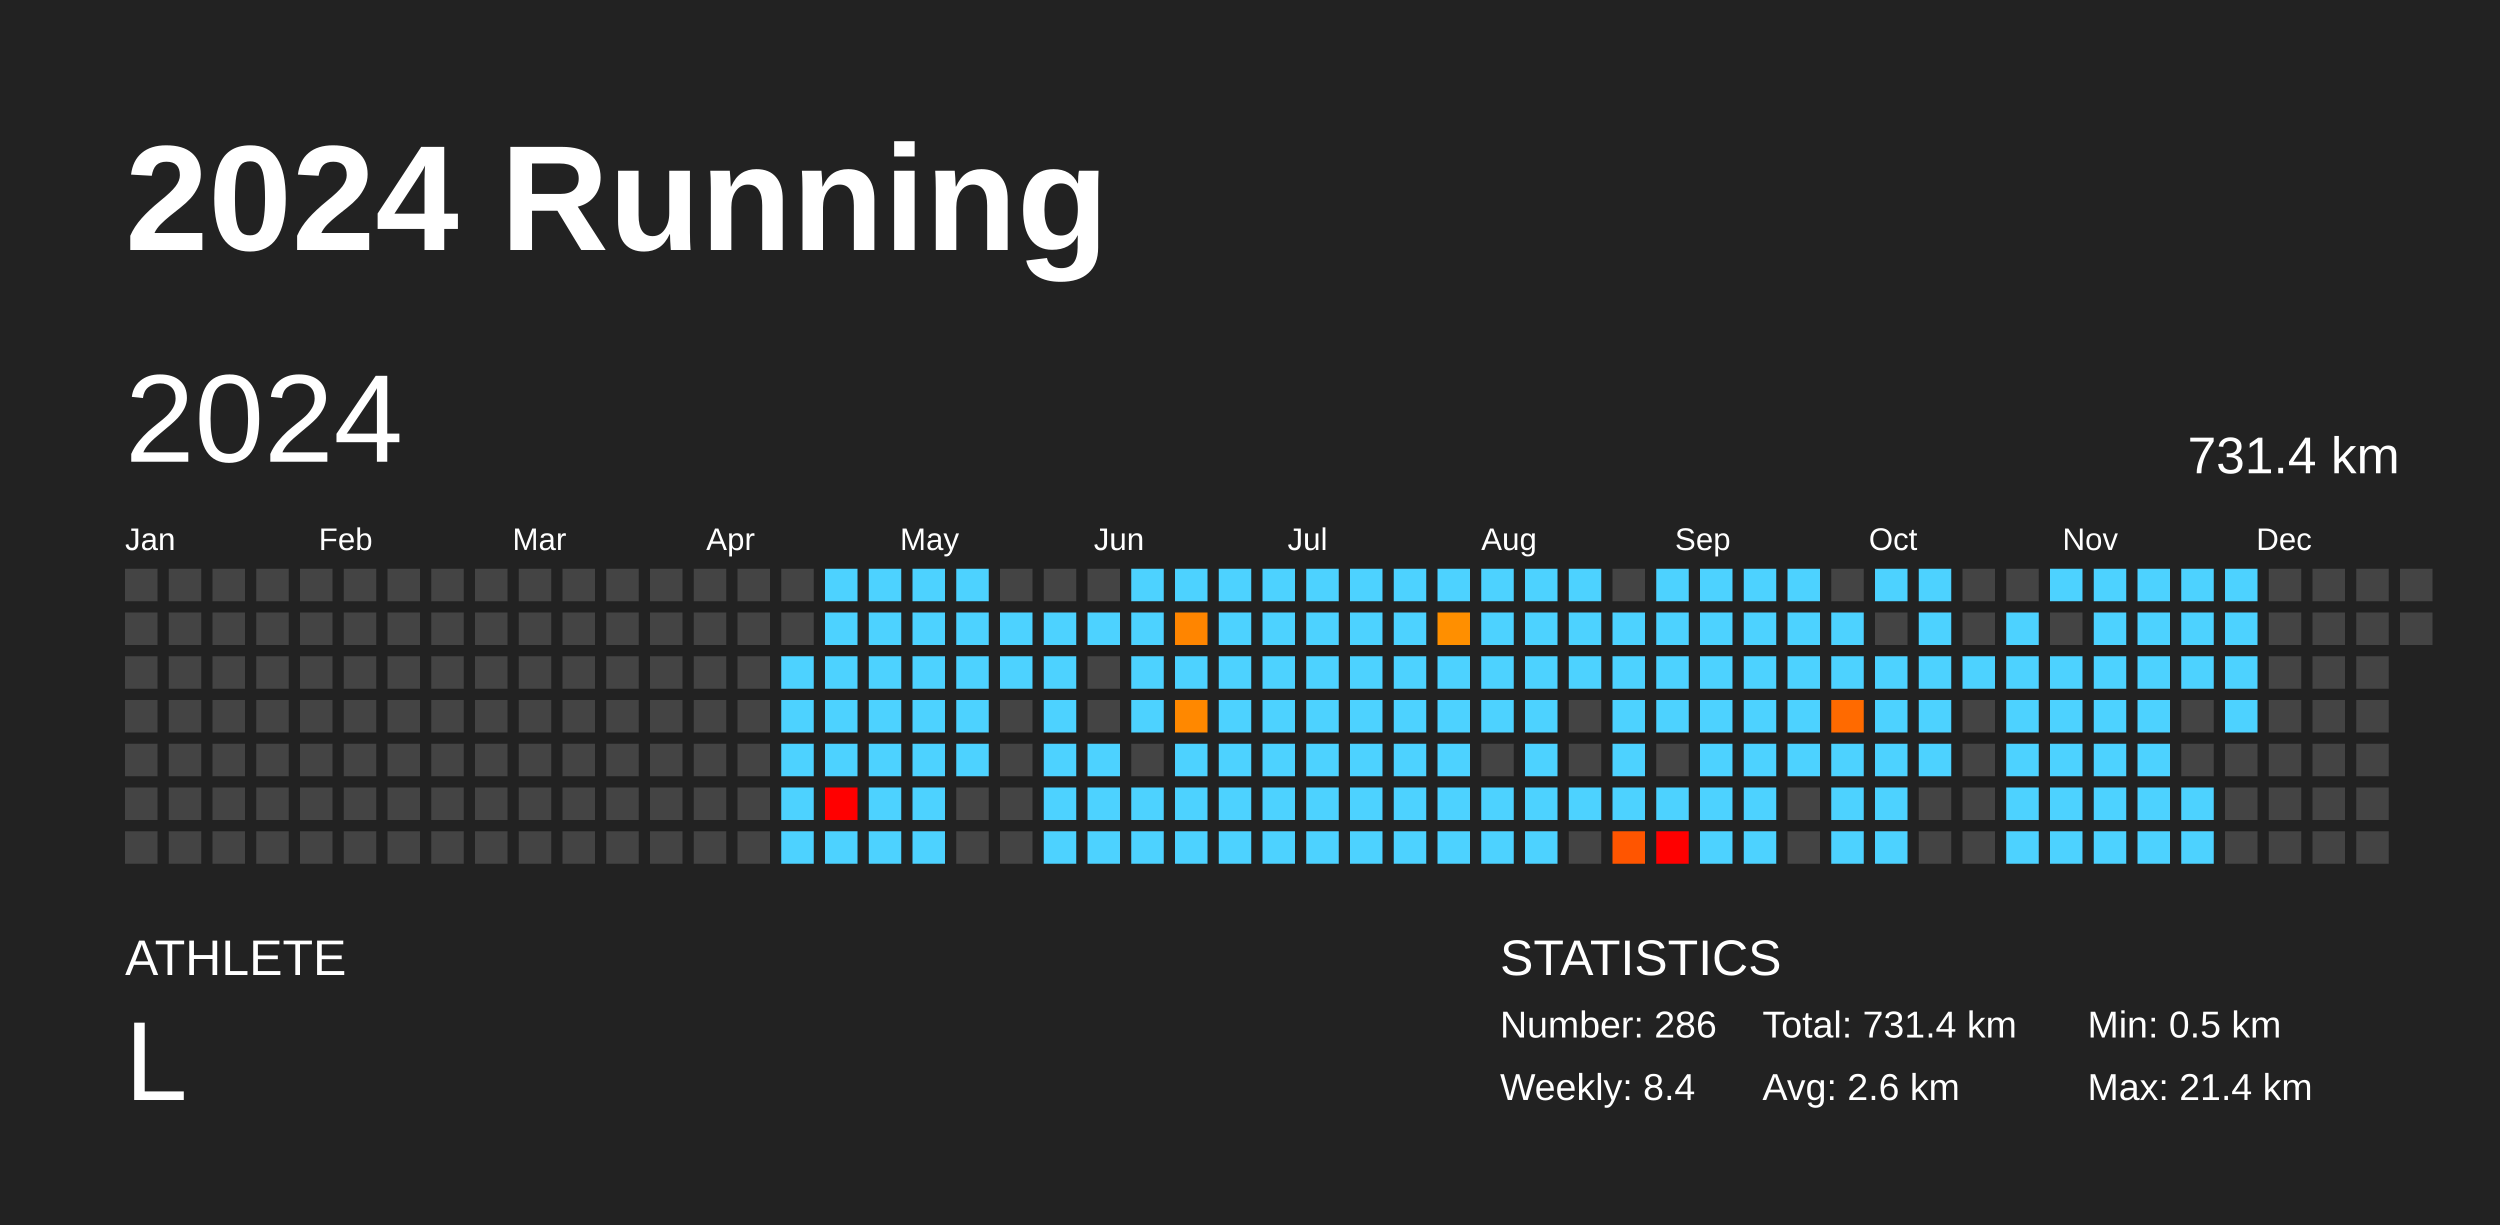
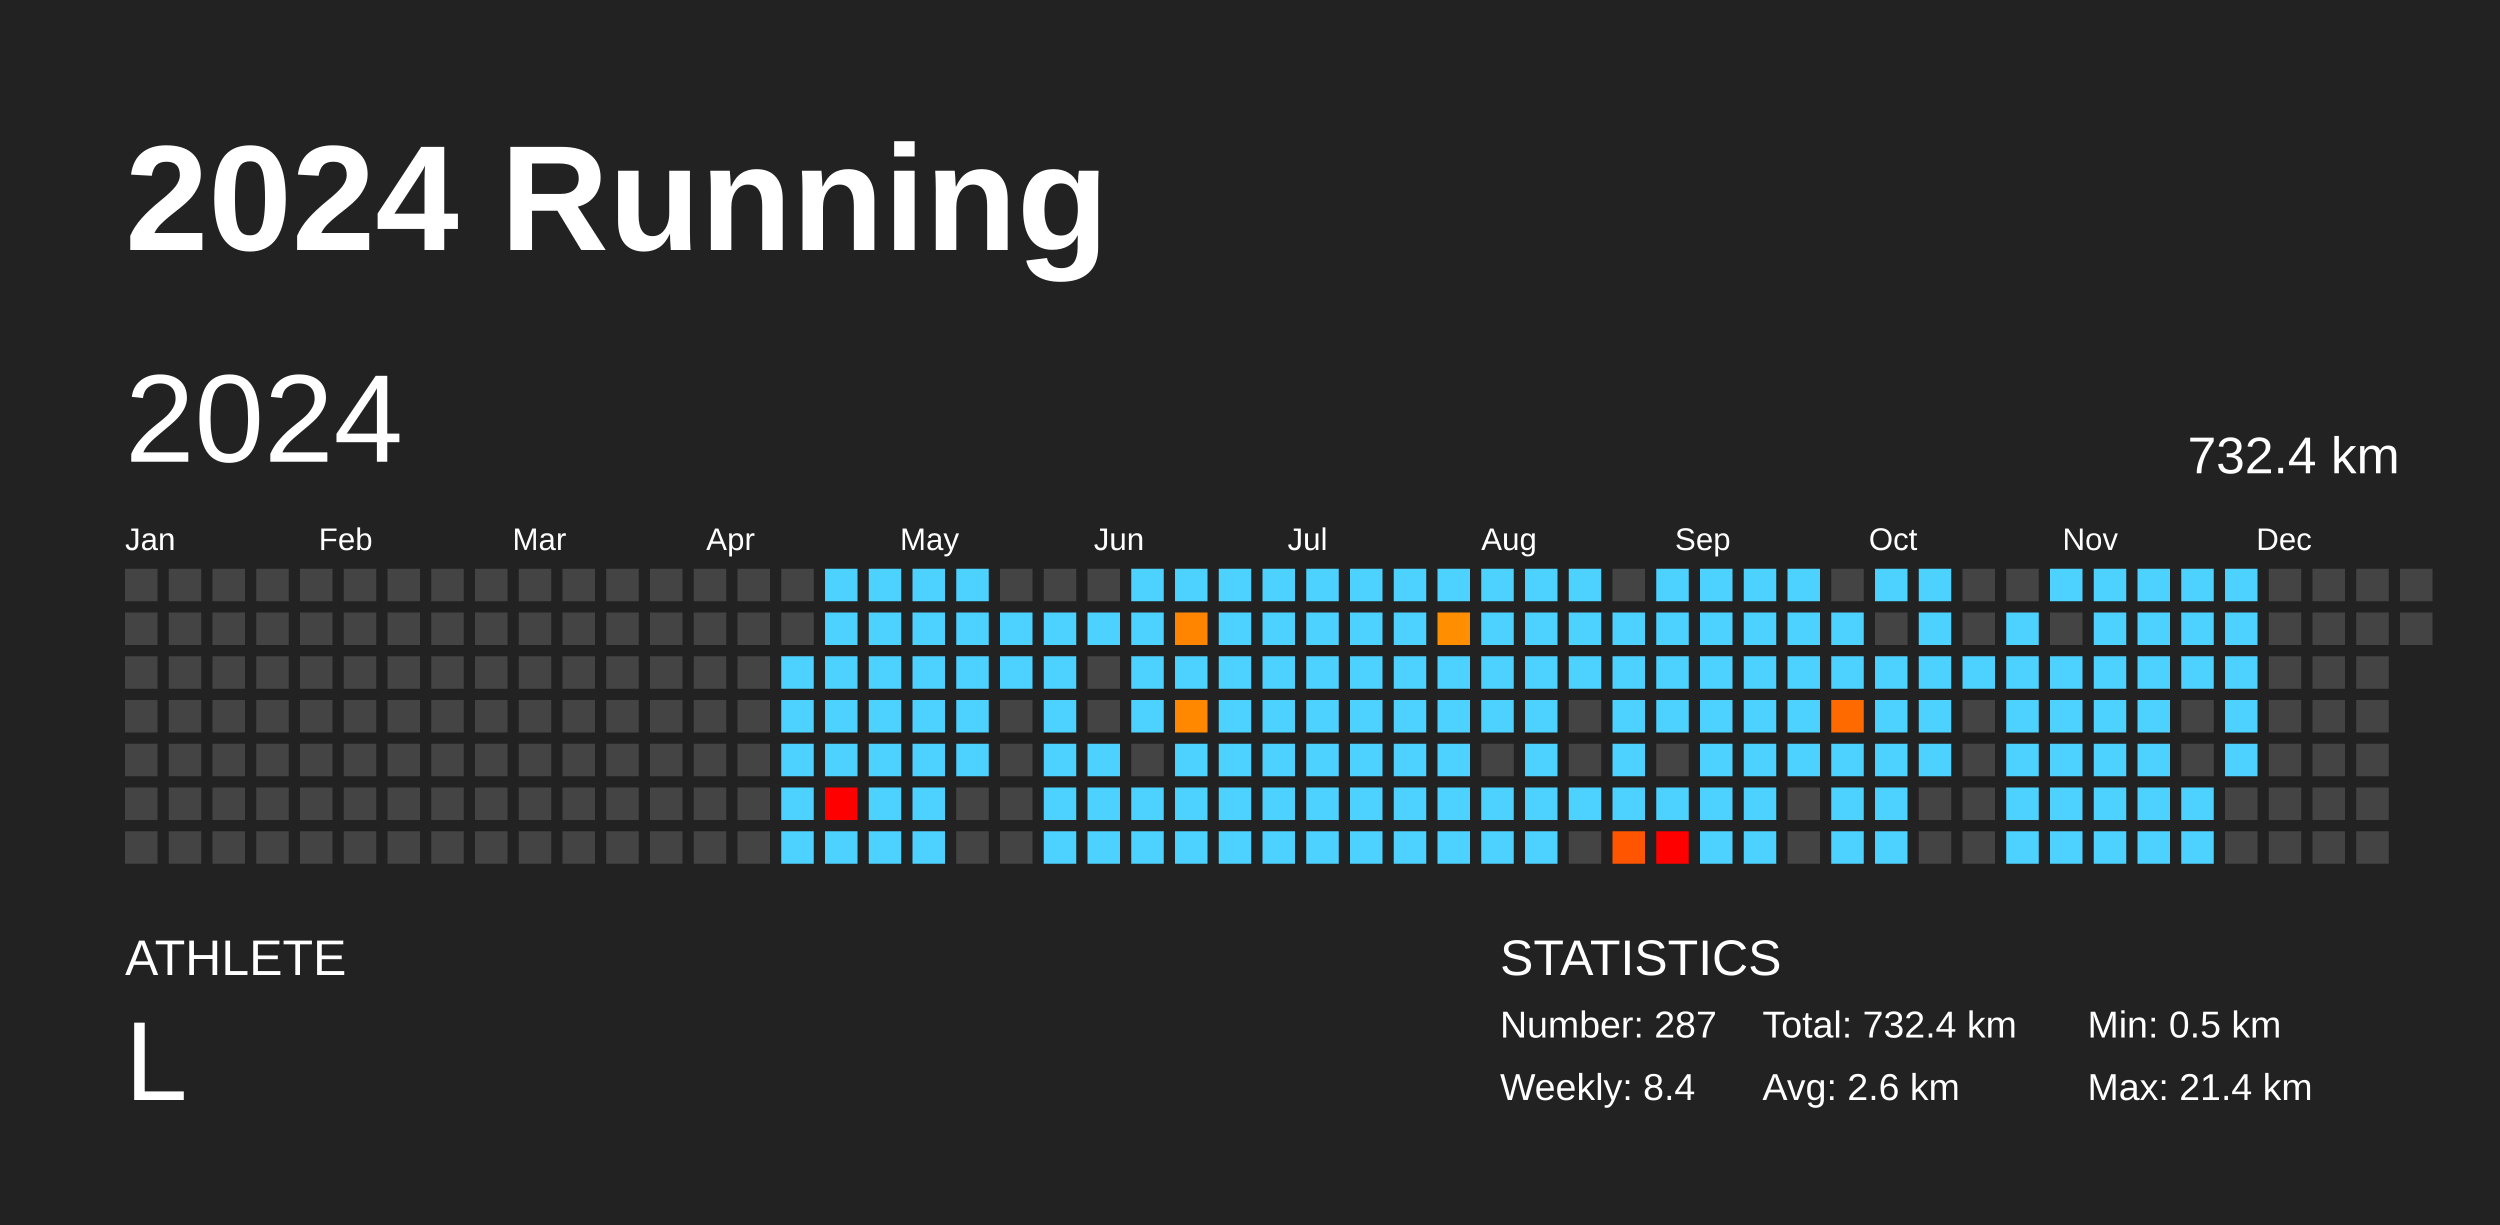
<svg xmlns="http://www.w3.org/2000/svg" baseProfile="full" height="98mm" version="1.1" viewBox="0,0,200,98" width="200mm">
  <defs />
  <rect fill="#222222" height="98" width="200" x="0" y="0" />
  <text fill="#FFFFFF" style="font-size:12px; font-family:Arial; font-weight:bold;" x="10" y="20">2024 Running</text>
  <text fill="#FFFFFF" style="font-size:4px; font-family:Arial" x="10" y="78">ATHLETE</text>
  <text fill="#FFFFFF" style="font-size:9px; font-family:Arial" x="10" y="88">L</text>
  <text fill="#FFFFFF" style="font-size:4px; font-family:Arial" x="120" y="78">STATISTICS</text>
-   <text fill="#FFFFFF" style="font-size:3px; font-family:Arial" x="120" y="83">Number: 286</text>
+   <text fill="#FFFFFF" style="font-size:3px; font-family:Arial" x="120" y="83">Number: 287</text>
  <text fill="#FFFFFF" style="font-size:3px; font-family:Arial" x="120" y="88">Weekly: 8.4</text>
-   <text fill="#FFFFFF" style="font-size:3px; font-family:Arial" x="141" y="83">Total: 731.4 km</text>
+   <text fill="#FFFFFF" style="font-size:3px; font-family:Arial" x="141" y="83">Total: 732.4 km</text>
  <text fill="#FFFFFF" style="font-size:3px; font-family:Arial" x="141" y="88">Avg: 2.6 km</text>
  <text fill="#FFFFFF" style="font-size:3px; font-family:Arial" x="167" y="83">Min: 0.5 km</text>
  <text fill="#FFFFFF" style="font-size:3px; font-family:Arial" x="167" y="88">Max: 21.4 km</text>
  <text dominant-baseline="hanging" fill="#FFFFFF" style="font-size:10.0px; font-family:Arial;" x="10" y="30">2024</text>
-   <text dominant-baseline="hanging" fill="#FFFFFF" style="font-size:4.125px; font-family:Arial;" x="175" y="35">731.4 km</text>
+   <text dominant-baseline="hanging" fill="#FFFFFF" style="font-size:4.125px; font-family:Arial;" x="175" y="35">732.4 km</text>
  <text fill="#FFFFFF" style="font-size:2.5px; font-family:Arial" x="10.0" y="44">Jan</text>
  <text fill="#FFFFFF" style="font-size:2.5px; font-family:Arial" x="25.5" y="44">Feb</text>
  <text fill="#FFFFFF" style="font-size:2.5px; font-family:Arial" x="41.0" y="44">Mar</text>
  <text fill="#FFFFFF" style="font-size:2.5px; font-family:Arial" x="56.5" y="44">Apr</text>
  <text fill="#FFFFFF" style="font-size:2.5px; font-family:Arial" x="72.0" y="44">May</text>
  <text fill="#FFFFFF" style="font-size:2.5px; font-family:Arial" x="87.5" y="44">Jun</text>
  <text fill="#FFFFFF" style="font-size:2.5px; font-family:Arial" x="103.0" y="44">Jul</text>
  <text fill="#FFFFFF" style="font-size:2.5px; font-family:Arial" x="118.5" y="44">Aug</text>
  <text fill="#FFFFFF" style="font-size:2.5px; font-family:Arial" x="134.0" y="44">Sep</text>
  <text fill="#FFFFFF" style="font-size:2.5px; font-family:Arial" x="149.5" y="44">Oct</text>
  <text fill="#FFFFFF" style="font-size:2.5px; font-family:Arial" x="165.0" y="44">Nov</text>
  <text fill="#FFFFFF" style="font-size:2.5px; font-family:Arial" x="180.5" y="44">Dec</text>
  <rect fill="#444444" height="2.6" width="2.6" x="10.0" y="45.5" />
  <rect fill="#444444" height="2.6" width="2.6" x="10.0" y="49.0" />
  <rect fill="#444444" height="2.6" width="2.6" x="10.0" y="52.5" />
  <rect fill="#444444" height="2.6" width="2.6" x="10.0" y="56.0" />
  <rect fill="#444444" height="2.6" width="2.6" x="10.0" y="59.5" />
  <rect fill="#444444" height="2.6" width="2.6" x="10.0" y="63.0" />
  <rect fill="#444444" height="2.6" width="2.6" x="10.0" y="66.5" />
  <rect fill="#444444" height="2.6" width="2.6" x="13.5" y="45.5" />
  <rect fill="#444444" height="2.6" width="2.6" x="13.5" y="49.0" />
  <rect fill="#444444" height="2.6" width="2.6" x="13.5" y="52.5" />
  <rect fill="#444444" height="2.6" width="2.6" x="13.5" y="56.0" />
  <rect fill="#444444" height="2.6" width="2.6" x="13.5" y="59.5" />
  <rect fill="#444444" height="2.6" width="2.6" x="13.5" y="63.0" />
  <rect fill="#444444" height="2.6" width="2.6" x="13.5" y="66.5" />
  <rect fill="#444444" height="2.6" width="2.6" x="17.0" y="45.5" />
  <rect fill="#444444" height="2.6" width="2.6" x="17.0" y="49.0" />
  <rect fill="#444444" height="2.6" width="2.6" x="17.0" y="52.5" />
  <rect fill="#444444" height="2.6" width="2.6" x="17.0" y="56.0" />
  <rect fill="#444444" height="2.6" width="2.6" x="17.0" y="59.5" />
  <rect fill="#444444" height="2.6" width="2.6" x="17.0" y="63.0" />
  <rect fill="#444444" height="2.6" width="2.6" x="17.0" y="66.5" />
  <rect fill="#444444" height="2.6" width="2.6" x="20.5" y="45.5" />
  <rect fill="#444444" height="2.6" width="2.6" x="20.5" y="49.0" />
  <rect fill="#444444" height="2.6" width="2.6" x="20.5" y="52.5" />
  <rect fill="#444444" height="2.6" width="2.6" x="20.5" y="56.0" />
  <rect fill="#444444" height="2.6" width="2.6" x="20.5" y="59.5" />
  <rect fill="#444444" height="2.6" width="2.6" x="20.5" y="63.0" />
  <rect fill="#444444" height="2.6" width="2.6" x="20.5" y="66.5" />
  <rect fill="#444444" height="2.6" width="2.6" x="24.0" y="45.5" />
  <rect fill="#444444" height="2.6" width="2.6" x="24.0" y="49.0" />
  <rect fill="#444444" height="2.6" width="2.6" x="24.0" y="52.5" />
  <rect fill="#444444" height="2.6" width="2.6" x="24.0" y="56.0" />
  <rect fill="#444444" height="2.6" width="2.6" x="24.0" y="59.5" />
  <rect fill="#444444" height="2.6" width="2.6" x="24.0" y="63.0" />
  <rect fill="#444444" height="2.6" width="2.6" x="24.0" y="66.5" />
  <rect fill="#444444" height="2.6" width="2.6" x="27.5" y="45.5" />
  <rect fill="#444444" height="2.6" width="2.6" x="27.5" y="49.0" />
  <rect fill="#444444" height="2.6" width="2.6" x="27.5" y="52.5" />
  <rect fill="#444444" height="2.6" width="2.6" x="27.5" y="56.0" />
  <rect fill="#444444" height="2.6" width="2.6" x="27.5" y="59.5" />
  <rect fill="#444444" height="2.6" width="2.6" x="27.5" y="63.0" />
  <rect fill="#444444" height="2.6" width="2.6" x="27.5" y="66.5" />
  <rect fill="#444444" height="2.6" width="2.6" x="31.0" y="45.5" />
  <rect fill="#444444" height="2.6" width="2.6" x="31.0" y="49.0" />
  <rect fill="#444444" height="2.6" width="2.6" x="31.0" y="52.5" />
  <rect fill="#444444" height="2.6" width="2.6" x="31.0" y="56.0" />
  <rect fill="#444444" height="2.6" width="2.6" x="31.0" y="59.5" />
  <rect fill="#444444" height="2.6" width="2.6" x="31.0" y="63.0" />
  <rect fill="#444444" height="2.6" width="2.6" x="31.0" y="66.5" />
  <rect fill="#444444" height="2.6" width="2.6" x="34.5" y="45.5" />
  <rect fill="#444444" height="2.6" width="2.6" x="34.5" y="49.0" />
  <rect fill="#444444" height="2.6" width="2.6" x="34.5" y="52.5" />
  <rect fill="#444444" height="2.6" width="2.6" x="34.5" y="56.0" />
  <rect fill="#444444" height="2.6" width="2.6" x="34.5" y="59.5" />
  <rect fill="#444444" height="2.6" width="2.6" x="34.5" y="63.0" />
  <rect fill="#444444" height="2.6" width="2.6" x="34.5" y="66.5" />
  <rect fill="#444444" height="2.6" width="2.6" x="38.0" y="45.5" />
  <rect fill="#444444" height="2.6" width="2.6" x="38.0" y="49.0" />
  <rect fill="#444444" height="2.6" width="2.6" x="38.0" y="52.5" />
  <rect fill="#444444" height="2.6" width="2.6" x="38.0" y="56.0" />
  <rect fill="#444444" height="2.6" width="2.6" x="38.0" y="59.5" />
  <rect fill="#444444" height="2.6" width="2.6" x="38.0" y="63.0" />
  <rect fill="#444444" height="2.6" width="2.6" x="38.0" y="66.5" />
  <rect fill="#444444" height="2.6" width="2.6" x="41.5" y="45.5" />
  <rect fill="#444444" height="2.6" width="2.6" x="41.5" y="49.0" />
  <rect fill="#444444" height="2.6" width="2.6" x="41.5" y="52.5" />
  <rect fill="#444444" height="2.6" width="2.6" x="41.5" y="56.0" />
  <rect fill="#444444" height="2.6" width="2.6" x="41.5" y="59.5" />
  <rect fill="#444444" height="2.6" width="2.6" x="41.5" y="63.0" />
  <rect fill="#444444" height="2.6" width="2.6" x="41.5" y="66.5" />
  <rect fill="#444444" height="2.6" width="2.6" x="45.0" y="45.5" />
  <rect fill="#444444" height="2.6" width="2.6" x="45.0" y="49.0" />
  <rect fill="#444444" height="2.6" width="2.6" x="45.0" y="52.5" />
  <rect fill="#444444" height="2.6" width="2.6" x="45.0" y="56.0" />
  <rect fill="#444444" height="2.6" width="2.6" x="45.0" y="59.5" />
  <rect fill="#444444" height="2.6" width="2.6" x="45.0" y="63.0" />
  <rect fill="#444444" height="2.6" width="2.6" x="45.0" y="66.5" />
  <rect fill="#444444" height="2.6" width="2.6" x="48.5" y="45.5" />
  <rect fill="#444444" height="2.6" width="2.6" x="48.5" y="49.0" />
  <rect fill="#444444" height="2.6" width="2.6" x="48.5" y="52.5" />
  <rect fill="#444444" height="2.6" width="2.6" x="48.5" y="56.0" />
  <rect fill="#444444" height="2.6" width="2.6" x="48.5" y="59.5" />
  <rect fill="#444444" height="2.6" width="2.6" x="48.5" y="63.0" />
  <rect fill="#444444" height="2.6" width="2.6" x="48.5" y="66.5" />
  <rect fill="#444444" height="2.6" width="2.6" x="52.0" y="45.5" />
  <rect fill="#444444" height="2.6" width="2.6" x="52.0" y="49.0" />
  <rect fill="#444444" height="2.6" width="2.6" x="52.0" y="52.5" />
  <rect fill="#444444" height="2.6" width="2.6" x="52.0" y="56.0" />
  <rect fill="#444444" height="2.6" width="2.6" x="52.0" y="59.5" />
  <rect fill="#444444" height="2.6" width="2.6" x="52.0" y="63.0" />
  <rect fill="#444444" height="2.6" width="2.6" x="52.0" y="66.5" />
  <rect fill="#444444" height="2.6" width="2.6" x="55.5" y="45.5" />
  <rect fill="#444444" height="2.6" width="2.6" x="55.5" y="49.0" />
  <rect fill="#444444" height="2.6" width="2.6" x="55.5" y="52.5" />
  <rect fill="#444444" height="2.6" width="2.6" x="55.5" y="56.0" />
  <rect fill="#444444" height="2.6" width="2.6" x="55.5" y="59.5" />
  <rect fill="#444444" height="2.6" width="2.6" x="55.5" y="63.0" />
  <rect fill="#444444" height="2.6" width="2.6" x="55.5" y="66.5" />
  <rect fill="#444444" height="2.6" width="2.6" x="59.0" y="45.5" />
  <rect fill="#444444" height="2.6" width="2.6" x="59.0" y="49.0" />
  <rect fill="#444444" height="2.6" width="2.6" x="59.0" y="52.5" />
  <rect fill="#444444" height="2.6" width="2.6" x="59.0" y="56.0" />
  <rect fill="#444444" height="2.6" width="2.6" x="59.0" y="59.5" />
  <rect fill="#444444" height="2.6" width="2.6" x="59.0" y="63.0" />
  <rect fill="#444444" height="2.6" width="2.6" x="59.0" y="66.5" />
  <rect fill="#444444" height="2.6" width="2.6" x="62.5" y="45.5" />
  <rect fill="#444444" height="2.6" width="2.6" x="62.5" y="49.0" />
  <rect fill="#4dd2ff" height="2.6" width="2.6" x="62.5" y="52.5" />
  <rect fill="#4dd2ff" height="2.6" width="2.6" x="62.5" y="56.0" />
  <rect fill="#4dd2ff" height="2.6" width="2.6" x="62.5" y="59.5" />
  <rect fill="#4dd2ff" height="2.6" width="2.6" x="62.5" y="63.0" />
  <rect fill="#4dd2ff" height="2.6" width="2.6" x="62.5" y="66.5" />
  <rect fill="#4dd2ff" height="2.6" width="2.6" x="66.0" y="45.5" />
  <rect fill="#4dd2ff" height="2.6" width="2.6" x="66.0" y="49.0" />
  <rect fill="#4dd2ff" height="2.6" width="2.6" x="66.0" y="52.5" />
  <rect fill="#4dd2ff" height="2.6" width="2.6" x="66.0" y="56.0" />
  <rect fill="#4dd2ff" height="2.6" width="2.6" x="66.0" y="59.5" />
  <rect fill="red" height="2.6" width="2.6" x="66.0" y="63.0" />
  <rect fill="#4dd2ff" height="2.6" width="2.6" x="66.0" y="66.5" />
  <rect fill="#4dd2ff" height="2.6" width="2.6" x="69.5" y="45.5" />
  <rect fill="#4dd2ff" height="2.6" width="2.6" x="69.5" y="49.0" />
  <rect fill="#4dd2ff" height="2.6" width="2.6" x="69.5" y="52.5" />
  <rect fill="#4dd2ff" height="2.6" width="2.6" x="69.5" y="56.0" />
  <rect fill="#4dd2ff" height="2.6" width="2.6" x="69.5" y="59.5" />
  <rect fill="#4dd2ff" height="2.6" width="2.6" x="69.5" y="63.0" />
  <rect fill="#4dd2ff" height="2.6" width="2.6" x="69.5" y="66.5" />
  <rect fill="#4dd2ff" height="2.6" width="2.6" x="73.0" y="45.5" />
  <rect fill="#4dd2ff" height="2.6" width="2.6" x="73.0" y="49.0" />
  <rect fill="#4dd2ff" height="2.6" width="2.6" x="73.0" y="52.5" />
  <rect fill="#4dd2ff" height="2.6" width="2.6" x="73.0" y="56.0" />
  <rect fill="#4dd2ff" height="2.6" width="2.6" x="73.0" y="59.5" />
  <rect fill="#4dd2ff" height="2.6" width="2.6" x="73.0" y="63.0" />
  <rect fill="#4dd2ff" height="2.6" width="2.6" x="73.0" y="66.5" />
  <rect fill="#4dd2ff" height="2.6" width="2.6" x="76.5" y="45.5" />
  <rect fill="#4dd2ff" height="2.6" width="2.6" x="76.5" y="49.0" />
  <rect fill="#4dd2ff" height="2.6" width="2.6" x="76.5" y="52.5" />
  <rect fill="#4dd2ff" height="2.6" width="2.6" x="76.5" y="56.0" />
  <rect fill="#4dd2ff" height="2.6" width="2.6" x="76.5" y="59.5" />
  <rect fill="#444444" height="2.6" width="2.6" x="76.5" y="63.0" />
  <rect fill="#444444" height="2.6" width="2.6" x="76.5" y="66.5" />
  <rect fill="#444444" height="2.6" width="2.6" x="80.0" y="45.5" />
  <rect fill="#4dd2ff" height="2.6" width="2.6" x="80.0" y="49.0" />
  <rect fill="#4dd2ff" height="2.6" width="2.6" x="80.0" y="52.5" />
  <rect fill="#444444" height="2.6" width="2.6" x="80.0" y="56.0" />
  <rect fill="#444444" height="2.6" width="2.6" x="80.0" y="59.5" />
  <rect fill="#444444" height="2.6" width="2.6" x="80.0" y="63.0" />
  <rect fill="#444444" height="2.6" width="2.6" x="80.0" y="66.5" />
  <rect fill="#444444" height="2.6" width="2.6" x="83.5" y="45.5" />
  <rect fill="#4dd2ff" height="2.6" width="2.6" x="83.5" y="49.0" />
  <rect fill="#4dd2ff" height="2.6" width="2.6" x="83.5" y="52.5" />
  <rect fill="#4dd2ff" height="2.6" width="2.6" x="83.5" y="56.0" />
  <rect fill="#4dd2ff" height="2.6" width="2.6" x="83.5" y="59.5" />
  <rect fill="#4dd2ff" height="2.6" width="2.6" x="83.5" y="63.0" />
  <rect fill="#4dd2ff" height="2.6" width="2.6" x="83.5" y="66.5" />
  <rect fill="#444444" height="2.6" width="2.6" x="87.0" y="45.5" />
  <rect fill="#4dd2ff" height="2.6" width="2.6" x="87.0" y="49.0" />
  <rect fill="#444444" height="2.6" width="2.6" x="87.0" y="52.5" />
  <rect fill="#444444" height="2.6" width="2.6" x="87.0" y="56.0" />
  <rect fill="#4dd2ff" height="2.6" width="2.6" x="87.0" y="59.5" />
  <rect fill="#4dd2ff" height="2.6" width="2.6" x="87.0" y="63.0" />
  <rect fill="#4dd2ff" height="2.6" width="2.6" x="87.0" y="66.5" />
  <rect fill="#4dd2ff" height="2.6" width="2.6" x="90.5" y="45.5" />
  <rect fill="#4dd2ff" height="2.6" width="2.6" x="90.5" y="49.0" />
  <rect fill="#4dd2ff" height="2.6" width="2.6" x="90.5" y="52.5" />
  <rect fill="#4dd2ff" height="2.6" width="2.6" x="90.5" y="56.0" />
  <rect fill="#444444" height="2.6" width="2.6" x="90.5" y="59.5" />
  <rect fill="#4dd2ff" height="2.6" width="2.6" x="90.5" y="63.0" />
  <rect fill="#4dd2ff" height="2.6" width="2.6" x="90.5" y="66.5" />
  <rect fill="#4dd2ff" height="2.6" width="2.6" x="94.0" y="45.5" />
  <rect fill="#ff8500" height="2.6" width="2.6" x="94.0" y="49.0" />
  <rect fill="#4dd2ff" height="2.6" width="2.6" x="94.0" y="52.5" />
  <rect fill="#ff8800" height="2.6" width="2.6" x="94.0" y="56.0" />
  <rect fill="#4dd2ff" height="2.6" width="2.6" x="94.0" y="59.5" />
  <rect fill="#4dd2ff" height="2.6" width="2.6" x="94.0" y="63.0" />
  <rect fill="#4dd2ff" height="2.6" width="2.6" x="94.0" y="66.5" />
  <rect fill="#4dd2ff" height="2.6" width="2.6" x="97.5" y="45.5" />
  <rect fill="#4dd2ff" height="2.6" width="2.6" x="97.5" y="49.0" />
  <rect fill="#4dd2ff" height="2.6" width="2.6" x="97.5" y="52.5" />
  <rect fill="#4dd2ff" height="2.6" width="2.6" x="97.5" y="56.0" />
  <rect fill="#4dd2ff" height="2.6" width="2.6" x="97.5" y="59.5" />
  <rect fill="#4dd2ff" height="2.6" width="2.6" x="97.5" y="63.0" />
  <rect fill="#4dd2ff" height="2.6" width="2.6" x="97.5" y="66.5" />
  <rect fill="#4dd2ff" height="2.6" width="2.6" x="101.0" y="45.5" />
  <rect fill="#4dd2ff" height="2.6" width="2.6" x="101.0" y="49.0" />
  <rect fill="#4dd2ff" height="2.6" width="2.6" x="101.0" y="52.5" />
  <rect fill="#4dd2ff" height="2.6" width="2.6" x="101.0" y="56.0" />
  <rect fill="#4dd2ff" height="2.6" width="2.6" x="101.0" y="59.5" />
  <rect fill="#4dd2ff" height="2.6" width="2.6" x="101.0" y="63.0" />
  <rect fill="#4dd2ff" height="2.6" width="2.6" x="101.0" y="66.5" />
  <rect fill="#4dd2ff" height="2.6" width="2.6" x="104.5" y="45.5" />
  <rect fill="#4dd2ff" height="2.6" width="2.6" x="104.5" y="49.0" />
  <rect fill="#4dd2ff" height="2.6" width="2.6" x="104.5" y="52.5" />
  <rect fill="#4dd2ff" height="2.6" width="2.6" x="104.5" y="56.0" />
  <rect fill="#4dd2ff" height="2.6" width="2.6" x="104.5" y="59.5" />
  <rect fill="#4dd2ff" height="2.6" width="2.6" x="104.5" y="63.0" />
  <rect fill="#4dd2ff" height="2.6" width="2.6" x="104.5" y="66.5" />
  <rect fill="#4dd2ff" height="2.6" width="2.6" x="108.0" y="45.5" />
  <rect fill="#4dd2ff" height="2.6" width="2.6" x="108.0" y="49.0" />
  <rect fill="#4dd2ff" height="2.6" width="2.6" x="108.0" y="52.5" />
  <rect fill="#4dd2ff" height="2.6" width="2.6" x="108.0" y="56.0" />
  <rect fill="#4dd2ff" height="2.6" width="2.6" x="108.0" y="59.5" />
  <rect fill="#4dd2ff" height="2.6" width="2.6" x="108.0" y="63.0" />
  <rect fill="#4dd2ff" height="2.6" width="2.6" x="108.0" y="66.5" />
  <rect fill="#4dd2ff" height="2.6" width="2.6" x="111.5" y="45.5" />
  <rect fill="#4dd2ff" height="2.6" width="2.6" x="111.5" y="49.0" />
  <rect fill="#4dd2ff" height="2.6" width="2.6" x="111.5" y="52.5" />
  <rect fill="#4dd2ff" height="2.6" width="2.6" x="111.5" y="56.0" />
  <rect fill="#4dd2ff" height="2.6" width="2.6" x="111.5" y="59.5" />
  <rect fill="#4dd2ff" height="2.6" width="2.6" x="111.5" y="63.0" />
  <rect fill="#4dd2ff" height="2.6" width="2.6" x="111.5" y="66.5" />
  <rect fill="#4dd2ff" height="2.6" width="2.6" x="115.0" y="45.5" />
  <rect fill="#ff8f00" height="2.6" width="2.6" x="115.0" y="49.0" />
  <rect fill="#4dd2ff" height="2.6" width="2.6" x="115.0" y="52.5" />
  <rect fill="#4dd2ff" height="2.6" width="2.6" x="115.0" y="56.0" />
  <rect fill="#4dd2ff" height="2.6" width="2.6" x="115.0" y="59.5" />
  <rect fill="#4dd2ff" height="2.6" width="2.6" x="115.0" y="63.0" />
  <rect fill="#4dd2ff" height="2.6" width="2.6" x="115.0" y="66.5" />
  <rect fill="#4dd2ff" height="2.6" width="2.6" x="118.5" y="45.5" />
  <rect fill="#4dd2ff" height="2.6" width="2.6" x="118.5" y="49.0" />
  <rect fill="#4dd2ff" height="2.6" width="2.6" x="118.5" y="52.5" />
  <rect fill="#4dd2ff" height="2.6" width="2.6" x="118.5" y="56.0" />
  <rect fill="#444444" height="2.6" width="2.6" x="118.5" y="59.5" />
  <rect fill="#4dd2ff" height="2.6" width="2.6" x="118.5" y="63.0" />
  <rect fill="#4dd2ff" height="2.6" width="2.6" x="118.5" y="66.5" />
  <rect fill="#4dd2ff" height="2.6" width="2.6" x="122.0" y="45.5" />
  <rect fill="#4dd2ff" height="2.6" width="2.6" x="122.0" y="49.0" />
  <rect fill="#4dd2ff" height="2.6" width="2.6" x="122.0" y="52.5" />
  <rect fill="#4dd2ff" height="2.6" width="2.6" x="122.0" y="56.0" />
  <rect fill="#4dd2ff" height="2.6" width="2.6" x="122.0" y="59.5" />
  <rect fill="#4dd2ff" height="2.6" width="2.6" x="122.0" y="63.0" />
  <rect fill="#4dd2ff" height="2.6" width="2.6" x="122.0" y="66.5" />
  <rect fill="#4dd2ff" height="2.6" width="2.6" x="125.5" y="45.5" />
  <rect fill="#4dd2ff" height="2.6" width="2.6" x="125.5" y="49.0" />
  <rect fill="#4dd2ff" height="2.6" width="2.6" x="125.5" y="52.5" />
  <rect fill="#444444" height="2.6" width="2.6" x="125.5" y="56.0" />
  <rect fill="#444444" height="2.6" width="2.6" x="125.5" y="59.5" />
  <rect fill="#4dd2ff" height="2.6" width="2.6" x="125.5" y="63.0" />
  <rect fill="#444444" height="2.6" width="2.6" x="125.5" y="66.5" />
  <rect fill="#444444" height="2.6" width="2.6" x="129.0" y="45.5" />
  <rect fill="#4dd2ff" height="2.6" width="2.6" x="129.0" y="49.0" />
  <rect fill="#4dd2ff" height="2.6" width="2.6" x="129.0" y="52.5" />
  <rect fill="#4dd2ff" height="2.6" width="2.6" x="129.0" y="56.0" />
  <rect fill="#4dd2ff" height="2.6" width="2.6" x="129.0" y="59.5" />
  <rect fill="#4dd2ff" height="2.6" width="2.6" x="129.0" y="63.0" />
  <rect fill="#ff5500" height="2.6" width="2.6" x="129.0" y="66.5" />
  <rect fill="#4dd2ff" height="2.6" width="2.6" x="132.5" y="45.5" />
  <rect fill="#4dd2ff" height="2.6" width="2.6" x="132.5" y="49.0" />
  <rect fill="#4dd2ff" height="2.6" width="2.6" x="132.5" y="52.5" />
  <rect fill="#4dd2ff" height="2.6" width="2.6" x="132.5" y="56.0" />
  <rect fill="#444444" height="2.6" width="2.6" x="132.5" y="59.5" />
  <rect fill="#4dd2ff" height="2.6" width="2.6" x="132.5" y="63.0" />
  <rect fill="red" height="2.6" width="2.6" x="132.5" y="66.5" />
  <rect fill="#4dd2ff" height="2.6" width="2.6" x="136.0" y="45.5" />
  <rect fill="#4dd2ff" height="2.6" width="2.6" x="136.0" y="49.0" />
  <rect fill="#4dd2ff" height="2.6" width="2.6" x="136.0" y="52.5" />
  <rect fill="#4dd2ff" height="2.6" width="2.6" x="136.0" y="56.0" />
  <rect fill="#4dd2ff" height="2.6" width="2.6" x="136.0" y="59.5" />
  <rect fill="#4dd2ff" height="2.6" width="2.6" x="136.0" y="63.0" />
  <rect fill="#4dd2ff" height="2.6" width="2.6" x="136.0" y="66.5" />
  <rect fill="#4dd2ff" height="2.6" width="2.6" x="139.5" y="45.5" />
  <rect fill="#4dd2ff" height="2.6" width="2.6" x="139.5" y="49.0" />
  <rect fill="#4dd2ff" height="2.6" width="2.6" x="139.5" y="52.5" />
  <rect fill="#4dd2ff" height="2.6" width="2.6" x="139.5" y="56.0" />
  <rect fill="#4dd2ff" height="2.6" width="2.6" x="139.5" y="59.5" />
  <rect fill="#4dd2ff" height="2.6" width="2.6" x="139.5" y="63.0" />
  <rect fill="#4dd2ff" height="2.6" width="2.6" x="139.5" y="66.5" />
  <rect fill="#4dd2ff" height="2.6" width="2.6" x="143.0" y="45.5" />
  <rect fill="#4dd2ff" height="2.6" width="2.6" x="143.0" y="49.0" />
  <rect fill="#4dd2ff" height="2.6" width="2.6" x="143.0" y="52.5" />
  <rect fill="#4dd2ff" height="2.6" width="2.6" x="143.0" y="56.0" />
  <rect fill="#4dd2ff" height="2.6" width="2.6" x="143.0" y="59.5" />
  <rect fill="#444444" height="2.6" width="2.6" x="143.0" y="63.0" />
  <rect fill="#444444" height="2.6" width="2.6" x="143.0" y="66.5" />
  <rect fill="#444444" height="2.6" width="2.6" x="146.5" y="45.5" />
  <rect fill="#4dd2ff" height="2.6" width="2.6" x="146.5" y="49.0" />
  <rect fill="#4dd2ff" height="2.6" width="2.6" x="146.5" y="52.5" />
  <rect fill="#ff6a00" height="2.6" width="2.6" x="146.5" y="56.0" />
  <rect fill="#4dd2ff" height="2.6" width="2.6" x="146.5" y="59.5" />
  <rect fill="#4dd2ff" height="2.6" width="2.6" x="146.5" y="63.0" />
  <rect fill="#4dd2ff" height="2.6" width="2.6" x="146.5" y="66.5" />
  <rect fill="#4dd2ff" height="2.6" width="2.6" x="150.0" y="45.5" />
  <rect fill="#444444" height="2.6" width="2.6" x="150.0" y="49.0" />
  <rect fill="#4dd2ff" height="2.6" width="2.6" x="150.0" y="52.5" />
  <rect fill="#4dd2ff" height="2.6" width="2.6" x="150.0" y="56.0" />
  <rect fill="#4dd2ff" height="2.6" width="2.6" x="150.0" y="59.5" />
  <rect fill="#4dd2ff" height="2.6" width="2.6" x="150.0" y="63.0" />
  <rect fill="#4dd2ff" height="2.6" width="2.6" x="150.0" y="66.5" />
  <rect fill="#4dd2ff" height="2.6" width="2.6" x="153.5" y="45.5" />
  <rect fill="#4dd2ff" height="2.6" width="2.6" x="153.5" y="49.0" />
  <rect fill="#4dd2ff" height="2.6" width="2.6" x="153.5" y="52.5" />
  <rect fill="#4dd2ff" height="2.6" width="2.6" x="153.5" y="56.0" />
  <rect fill="#4dd2ff" height="2.6" width="2.6" x="153.5" y="59.5" />
  <rect fill="#444444" height="2.6" width="2.6" x="153.5" y="63.0" />
  <rect fill="#444444" height="2.6" width="2.6" x="153.5" y="66.5" />
  <rect fill="#444444" height="2.6" width="2.6" x="157.0" y="45.5" />
  <rect fill="#444444" height="2.6" width="2.6" x="157.0" y="49.0" />
  <rect fill="#4dd2ff" height="2.6" width="2.6" x="157.0" y="52.5" />
  <rect fill="#444444" height="2.6" width="2.6" x="157.0" y="56.0" />
  <rect fill="#444444" height="2.6" width="2.6" x="157.0" y="59.5" />
  <rect fill="#444444" height="2.6" width="2.6" x="157.0" y="63.0" />
  <rect fill="#444444" height="2.6" width="2.6" x="157.0" y="66.5" />
  <rect fill="#444444" height="2.6" width="2.6" x="160.5" y="45.5" />
  <rect fill="#4dd2ff" height="2.6" width="2.6" x="160.5" y="49.0" />
  <rect fill="#4dd2ff" height="2.6" width="2.6" x="160.5" y="52.5" />
  <rect fill="#4dd2ff" height="2.6" width="2.6" x="160.5" y="56.0" />
  <rect fill="#4dd2ff" height="2.6" width="2.6" x="160.5" y="59.5" />
  <rect fill="#4dd2ff" height="2.6" width="2.6" x="160.5" y="63.0" />
  <rect fill="#4dd2ff" height="2.6" width="2.6" x="160.5" y="66.5" />
  <rect fill="#4dd2ff" height="2.6" width="2.6" x="164.0" y="45.5" />
  <rect fill="#444444" height="2.6" width="2.6" x="164.0" y="49.0" />
  <rect fill="#4dd2ff" height="2.6" width="2.6" x="164.0" y="52.5" />
  <rect fill="#4dd2ff" height="2.6" width="2.6" x="164.0" y="56.0" />
  <rect fill="#4dd2ff" height="2.6" width="2.6" x="164.0" y="59.5" />
  <rect fill="#4dd2ff" height="2.6" width="2.6" x="164.0" y="63.0" />
  <rect fill="#4dd2ff" height="2.6" width="2.6" x="164.0" y="66.5" />
  <rect fill="#4dd2ff" height="2.6" width="2.6" x="167.5" y="45.5" />
  <rect fill="#4dd2ff" height="2.6" width="2.6" x="167.5" y="49.0" />
  <rect fill="#4dd2ff" height="2.6" width="2.6" x="167.5" y="52.5" />
  <rect fill="#4dd2ff" height="2.6" width="2.6" x="167.5" y="56.0" />
  <rect fill="#4dd2ff" height="2.6" width="2.6" x="167.5" y="59.5" />
  <rect fill="#4dd2ff" height="2.6" width="2.6" x="167.5" y="63.0" />
  <rect fill="#4dd2ff" height="2.6" width="2.6" x="167.5" y="66.5" />
  <rect fill="#4dd2ff" height="2.6" width="2.6" x="171.0" y="45.5" />
  <rect fill="#4dd2ff" height="2.6" width="2.6" x="171.0" y="49.0" />
  <rect fill="#4dd2ff" height="2.6" width="2.6" x="171.0" y="52.5" />
  <rect fill="#4dd2ff" height="2.6" width="2.6" x="171.0" y="56.0" />
  <rect fill="#4dd2ff" height="2.6" width="2.6" x="171.0" y="59.5" />
  <rect fill="#4dd2ff" height="2.6" width="2.6" x="171.0" y="63.0" />
  <rect fill="#4dd2ff" height="2.6" width="2.6" x="171.0" y="66.5" />
  <rect fill="#4dd2ff" height="2.6" width="2.6" x="174.5" y="45.5" />
  <rect fill="#4dd2ff" height="2.6" width="2.6" x="174.5" y="49.0" />
  <rect fill="#4dd2ff" height="2.6" width="2.6" x="174.5" y="52.5" />
  <rect fill="#444444" height="2.6" width="2.6" x="174.5" y="56.0" />
  <rect fill="#444444" height="2.6" width="2.6" x="174.5" y="59.5" />
  <rect fill="#4dd2ff" height="2.6" width="2.6" x="174.5" y="63.0" />
  <rect fill="#4dd2ff" height="2.6" width="2.6" x="174.5" y="66.5" />
  <rect fill="#4dd2ff" height="2.6" width="2.6" x="178.0" y="45.5" />
  <rect fill="#4dd2ff" height="2.6" width="2.6" x="178.0" y="49.0" />
  <rect fill="#4dd2ff" height="2.6" width="2.6" x="178.0" y="52.5" />
  <rect fill="#4dd2ff" height="2.6" width="2.6" x="178.0" y="56.0" />
-   <rect fill="#444444" height="2.6" width="2.6" x="178.0" y="59.5" />
+   <rect fill="#4dd2ff" height="2.6" width="2.6" x="178.0" y="59.5" />
  <rect fill="#444444" height="2.6" width="2.6" x="178.0" y="63.0" />
  <rect fill="#444444" height="2.6" width="2.6" x="178.0" y="66.5" />
  <rect fill="#444444" height="2.6" width="2.6" x="181.5" y="45.5" />
  <rect fill="#444444" height="2.6" width="2.6" x="181.5" y="49.0" />
  <rect fill="#444444" height="2.6" width="2.6" x="181.5" y="52.5" />
  <rect fill="#444444" height="2.6" width="2.6" x="181.5" y="56.0" />
  <rect fill="#444444" height="2.6" width="2.6" x="181.5" y="59.5" />
  <rect fill="#444444" height="2.6" width="2.6" x="181.5" y="63.0" />
  <rect fill="#444444" height="2.6" width="2.6" x="181.5" y="66.5" />
  <rect fill="#444444" height="2.6" width="2.6" x="185.0" y="45.5" />
  <rect fill="#444444" height="2.6" width="2.6" x="185.0" y="49.0" />
  <rect fill="#444444" height="2.6" width="2.6" x="185.0" y="52.5" />
  <rect fill="#444444" height="2.6" width="2.6" x="185.0" y="56.0" />
  <rect fill="#444444" height="2.6" width="2.6" x="185.0" y="59.5" />
  <rect fill="#444444" height="2.6" width="2.6" x="185.0" y="63.0" />
  <rect fill="#444444" height="2.6" width="2.6" x="185.0" y="66.5" />
  <rect fill="#444444" height="2.6" width="2.6" x="188.5" y="45.5" />
  <rect fill="#444444" height="2.6" width="2.6" x="188.5" y="49.0" />
  <rect fill="#444444" height="2.6" width="2.6" x="188.5" y="52.5" />
  <rect fill="#444444" height="2.6" width="2.6" x="188.5" y="56.0" />
  <rect fill="#444444" height="2.6" width="2.6" x="188.5" y="59.5" />
  <rect fill="#444444" height="2.6" width="2.6" x="188.5" y="63.0" />
  <rect fill="#444444" height="2.6" width="2.6" x="188.5" y="66.5" />
  <rect fill="#444444" height="2.6" width="2.6" x="192.0" y="45.5" />
  <rect fill="#444444" height="2.6" width="2.6" x="192.0" y="49.0" />
</svg>
